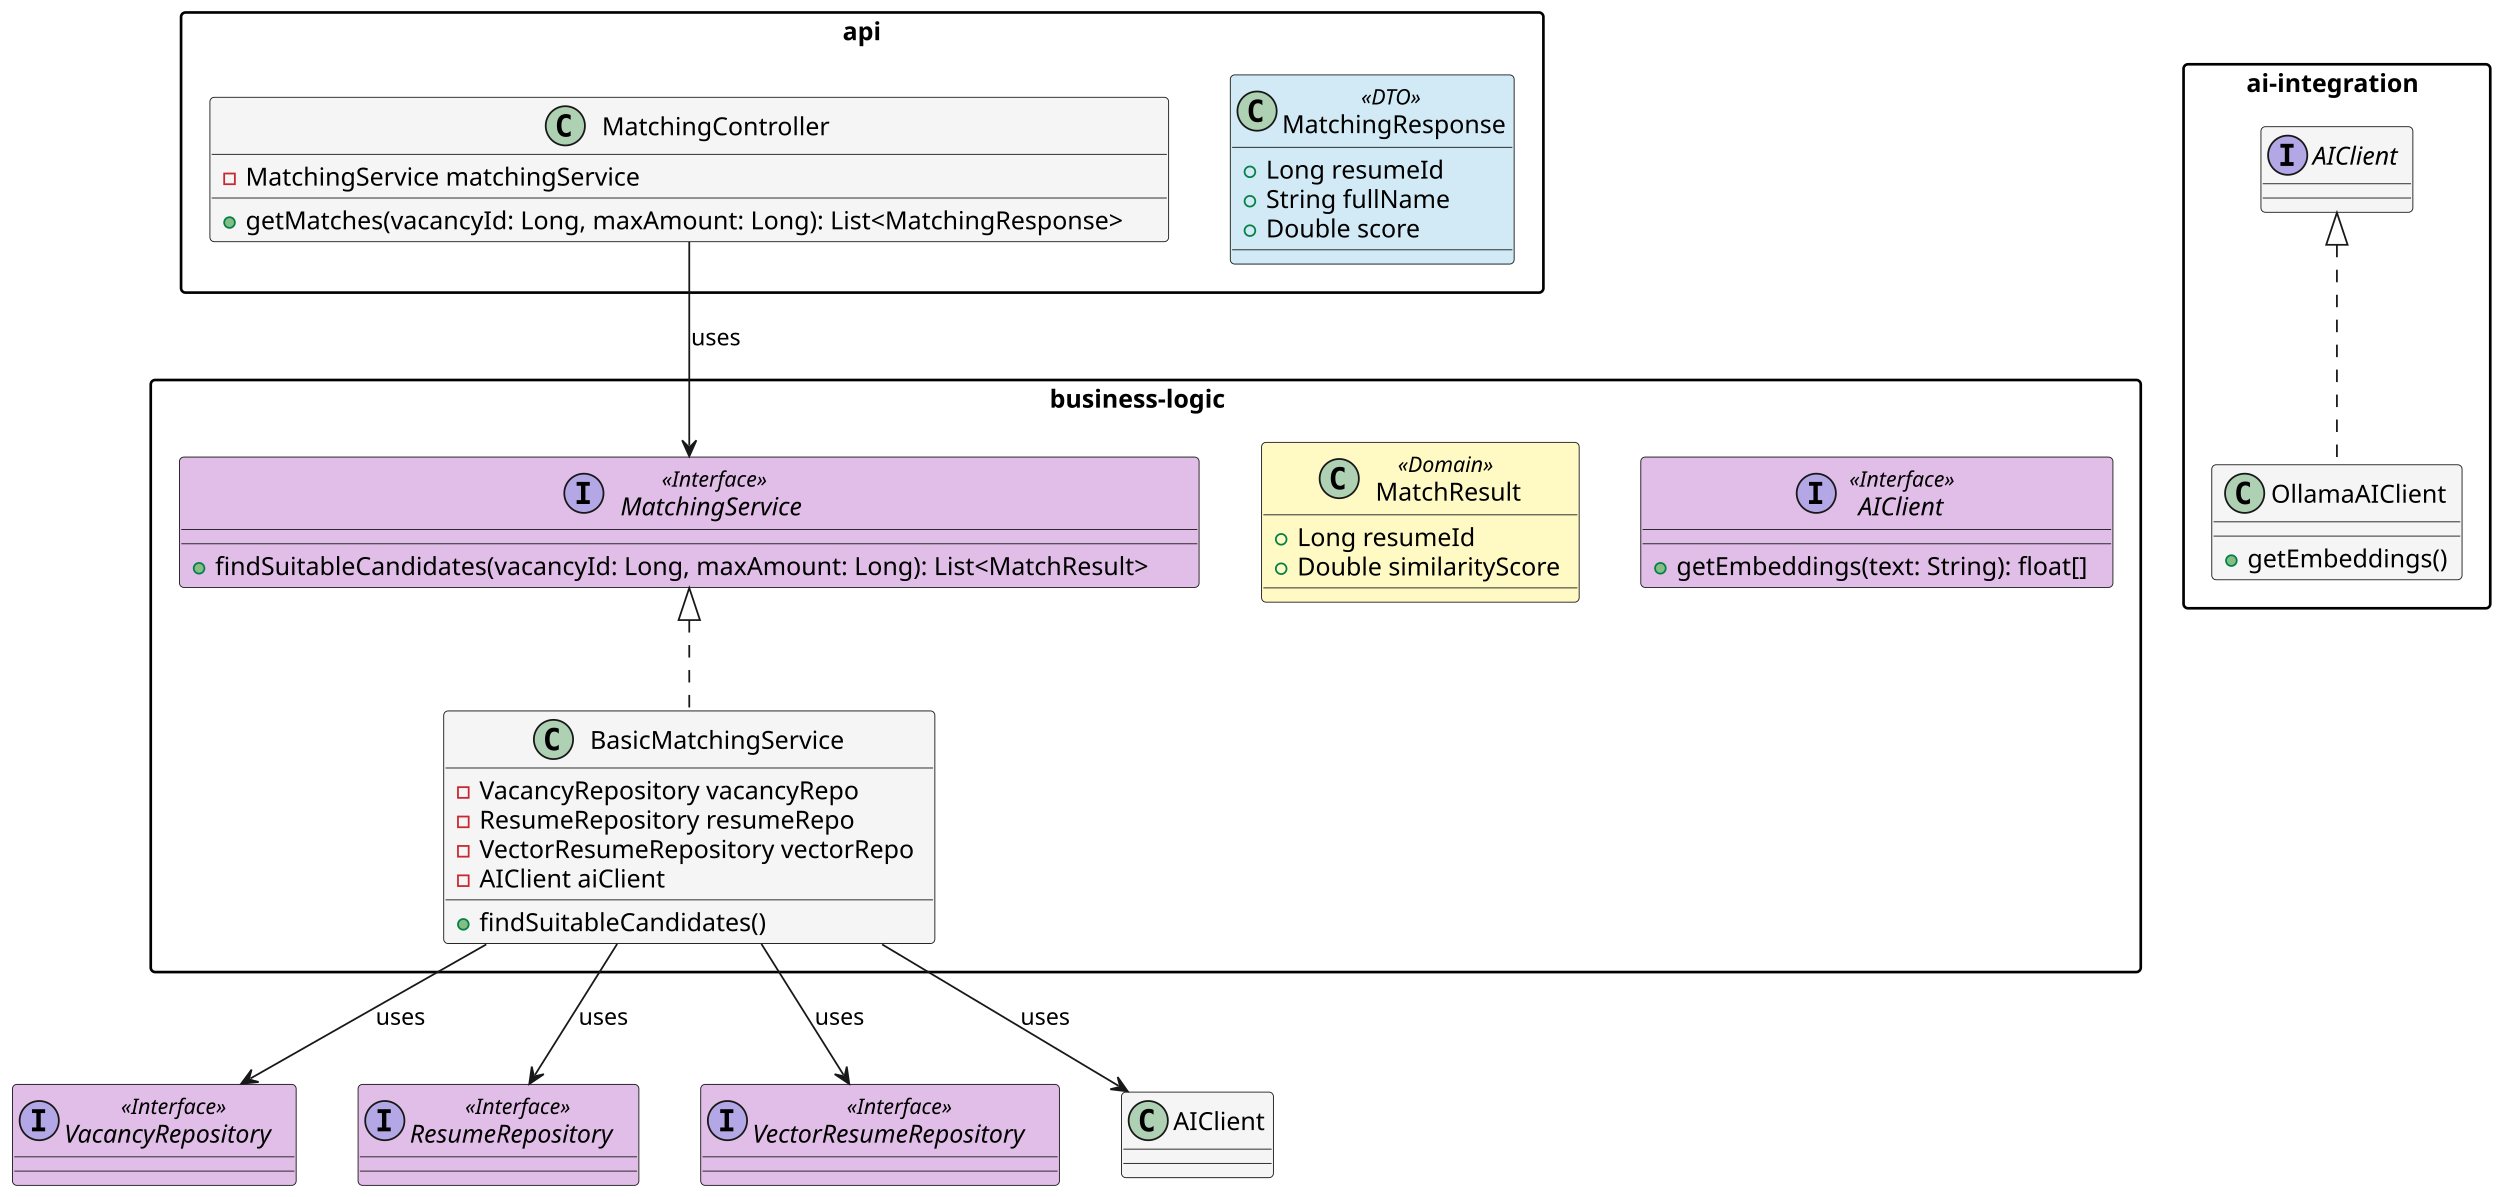
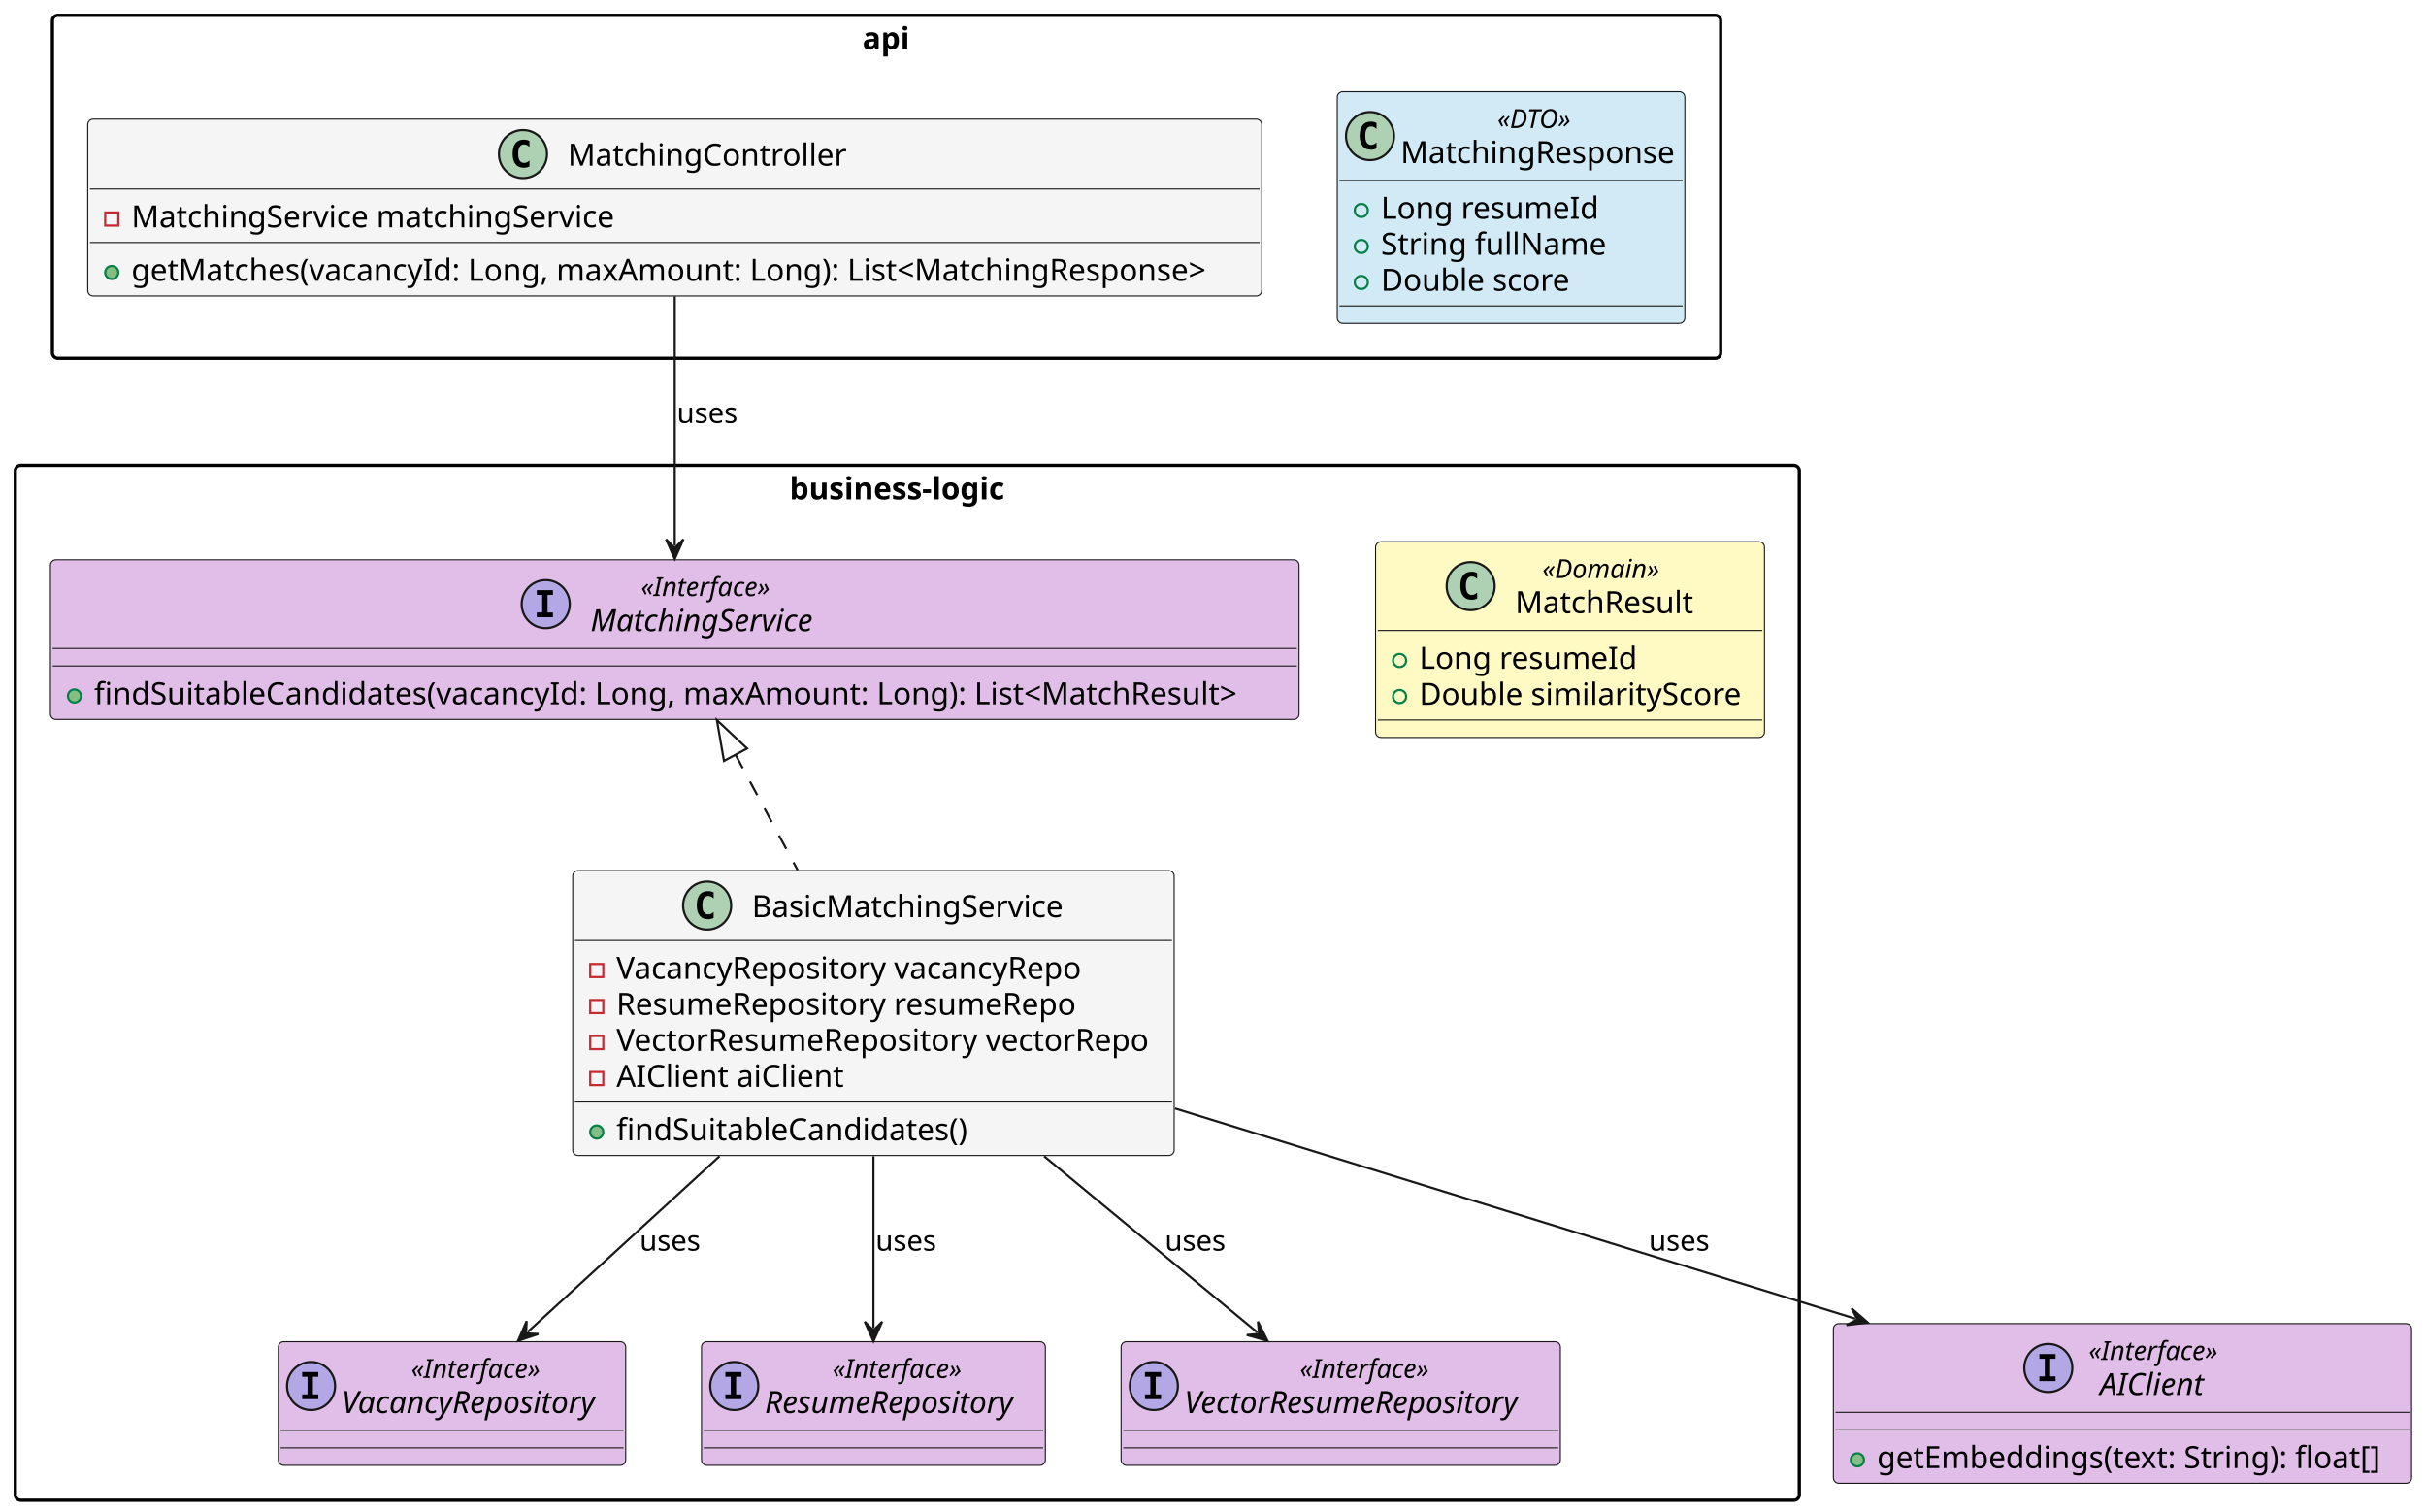
- <svg xmlns="http://www.w3.org/2000/svg" contentStyleType="text/css" data-diagram-type="CLASS" height="671px" preserveAspectRatio="none" style="width:1402px;height:671px;background:#FFFFFF;" version="1.1" viewBox="0 0 1402 671" width="1402px" zoomAndPan="magnify">
+ <svg xmlns="http://www.w3.org/2000/svg" contentStyleType="text/css" data-diagram-type="CLASS" height="692px" preserveAspectRatio="none" style="width:1111px;height:692px;background:#FFFFFF;" version="1.1" viewBox="0 0 1111 692" width="1111px" zoomAndPan="magnify">
  <defs />
  <g>
    <g class="cluster" data-entity="api" data-source-line="4" data-uid="ent0002" id="cluster_api">
-       <rect fill="none" height="157.09" rx="2.5" ry="2.5" style="stroke:#000000;stroke-width:1.5;" width="764" x="101.54" y="7" />
-       <text fill="#000000" font-family="sans-serif" font-size="14" font-weight="bold" lengthAdjust="spacing" textLength="22.06" x="472.51" y="22.535">api</text>
+       <rect fill="none" height="157.09" rx="2.5" ry="2.5" style="stroke:#000000;stroke-width:1.5;" width="764" x="24" y="7" />
+       <text fill="#000000" font-family="sans-serif" font-size="14" font-weight="bold" lengthAdjust="spacing" textLength="22.06" x="394.97" y="22.535">api</text>
    </g>
    <g class="cluster" data-entity="business-logic" data-source-line="17" data-uid="ent0005" id="cluster_business-logic">
-       <rect fill="none" height="332.04" rx="2.5" ry="2.5" style="stroke:#000000;stroke-width:1.5;" width="1116" x="84.54" y="213.09" />
-       <text fill="#000000" font-family="sans-serif" font-size="14" font-weight="bold" lengthAdjust="spacing" textLength="107.844" x="588.618" y="228.625">business-logic</text>
-     </g>
-     <g class="cluster" data-entity="ai-integration" data-source-line="40" data-uid="ent0011" id="cluster_ai-integration">
-       <rect fill="none" height="305.08" rx="2.5" ry="2.5" style="stroke:#000000;stroke-width:1.5;" width="172" x="1224.54" y="36.05" />
-       <text fill="#000000" font-family="sans-serif" font-size="14" font-weight="bold" lengthAdjust="spacing" textLength="101.541" x="1259.77" y="51.585">ai-integration</text>
+       <rect fill="none" height="473.9" rx="2.5" ry="2.5" style="stroke:#000000;stroke-width:1.5;" width="817" x="7" y="213.09" />
+       <text fill="#000000" font-family="sans-serif" font-size="14" font-weight="bold" lengthAdjust="spacing" textLength="107.844" x="361.578" y="228.625">business-logic</text>
    </g>
    <g class="entity" data-entity="MatchingController" data-source-line="5" data-uid="ent0003" id="entity_MatchingController">
-       <rect fill="#F5F5F5" height="80.977" rx="2.5" ry="2.5" style="stroke:#181818;stroke-width:0.5;" width="537.643" x="117.72" y="54.56" />
-       <ellipse cx="317.035" cy="70.56" fill="#ADD1B2" rx="11" ry="11" style="stroke:#181818;stroke-width:1;" />
-       <path d="M320.009,76.203 Q319.428,76.502 318.788,76.651 Q318.149,76.801 317.444,76.801 Q314.937,76.801 313.617,75.149 Q312.297,73.497 312.297,70.376 Q312.297,67.246 313.617,65.595 Q314.937,63.943 317.444,63.943 Q318.149,63.943 318.797,64.092 Q319.444,64.242 320.009,64.54 L320.009,67.263 Q319.378,66.682 318.784,66.412 Q318.191,66.142 317.56,66.142 Q316.215,66.142 315.53,67.209 Q314.846,68.276 314.846,70.376 Q314.846,72.468 315.53,73.534 Q316.215,74.601 317.56,74.601 Q318.191,74.601 318.784,74.331 Q319.378,74.061 320.009,73.48 Z " fill="#000000" />
-       <text fill="#000000" font-family="sans-serif" font-size="14" lengthAdjust="spacing" textLength="130.512" x="337.535" y="75.851">MatchingController</text>
-       <line style="stroke:#181818;stroke-width:0.5;" x1="118.72" x2="654.363" y1="86.56" y2="86.56" />
-       <rect fill="none" height="6" style="stroke:#C82930;stroke-width:1;" width="6" x="125.72" y="97.304" />
-       <text fill="#000000" font-family="sans-serif" font-size="14" lengthAdjust="spacing" textLength="224.807" x="137.72" y="104.095">MatchingService matchingService</text>
-       <line style="stroke:#181818;stroke-width:0.5;" x1="118.72" x2="654.363" y1="111.048" y2="111.048" />
-       <ellipse cx="128.72" cy="124.792" fill="#84BE84" rx="3" ry="3" style="stroke:#038048;stroke-width:1;" />
-       <text fill="#000000" font-family="sans-serif" font-size="14" lengthAdjust="spacing" textLength="511.643" x="137.72" y="128.583">getMatches(vacancyId: Long, maxAmount: Long): List&lt;MatchingResponse&gt;</text>
+       <rect fill="#F5F5F5" height="80.977" rx="2.5" ry="2.5" style="stroke:#181818;stroke-width:0.5;" width="537.643" x="40.18" y="54.55" />
+       <ellipse cx="239.495" cy="70.55" fill="#ADD1B2" rx="11" ry="11" style="stroke:#181818;stroke-width:1;" />
+       <path d="M242.469,76.193 Q241.887,76.492 241.248,76.641 Q240.609,76.791 239.904,76.791 Q237.397,76.791 236.077,75.139 Q234.757,73.487 234.757,70.366 Q234.757,67.237 236.077,65.585 Q237.397,63.933 239.904,63.933 Q240.609,63.933 241.257,64.082 Q241.904,64.232 242.469,64.531 L242.469,67.253 Q241.838,66.672 241.244,66.402 Q240.651,66.132 240.02,66.132 Q238.675,66.132 237.99,67.199 Q237.305,68.266 237.305,70.366 Q237.305,72.458 237.99,73.524 Q238.675,74.591 240.02,74.591 Q240.651,74.591 241.244,74.321 Q241.838,74.052 242.469,73.47 Z " fill="#000000" />
+       <text fill="#000000" font-family="sans-serif" font-size="14" lengthAdjust="spacing" textLength="130.512" x="259.995" y="75.841">MatchingController</text>
+       <line style="stroke:#181818;stroke-width:0.5;" x1="41.18" x2="576.823" y1="86.55" y2="86.55" />
+       <rect fill="none" height="6" style="stroke:#C82930;stroke-width:1;" width="6" x="48.18" y="97.294" />
+       <text fill="#000000" font-family="sans-serif" font-size="14" lengthAdjust="spacing" textLength="224.807" x="60.18" y="104.085">MatchingService matchingService</text>
+       <line style="stroke:#181818;stroke-width:0.5;" x1="41.18" x2="576.823" y1="111.038" y2="111.038" />
+       <ellipse cx="51.18" cy="124.782" fill="#84BE84" rx="3" ry="3" style="stroke:#038048;stroke-width:1;" />
+       <text fill="#000000" font-family="sans-serif" font-size="14" lengthAdjust="spacing" textLength="511.643" x="60.18" y="128.573">getMatches(vacancyId: Long, maxAmount: Long): List&lt;MatchingResponse&gt;</text>
    </g>
    <g class="entity" data-entity="MatchingResponse" data-source-line="10" data-uid="ent0004" id="entity_MatchingResponse">
-       <rect fill="#D1EAF5" height="106.086" rx="2.5" ry="2.5" style="stroke:#181818;stroke-width:0.5;" width="159.176" x="689.96" y="42" />
-       <ellipse cx="704.96" cy="62.31" fill="#ADD1B2" rx="11" ry="11" style="stroke:#181818;stroke-width:1;" />
-       <path d="M707.933,67.954 Q707.352,68.252 706.713,68.402 Q706.074,68.551 705.368,68.551 Q702.861,68.551 701.542,66.899 Q700.222,65.248 700.222,62.127 Q700.222,58.997 701.542,57.345 Q702.861,55.693 705.368,55.693 Q706.074,55.693 706.721,55.843 Q707.369,55.992 707.933,56.291 L707.933,59.014 Q707.302,58.433 706.709,58.163 Q706.115,57.893 705.484,57.893 Q704.14,57.893 703.455,58.96 Q702.77,60.026 702.77,62.127 Q702.77,64.218 703.455,65.285 Q704.14,66.352 705.484,66.352 Q706.115,66.352 706.709,66.082 Q707.302,65.812 707.933,65.231 Z " fill="#000000" />
-       <text fill="#000000" font-family="sans-serif" font-size="12" font-style="italic" lengthAdjust="spacing" textLength="38.473" x="763.312" y="58.602">«DTO»</text>
-       <text fill="#000000" font-family="sans-serif" font-size="14" lengthAdjust="spacing" textLength="127.176" x="718.96" y="74.668">MatchingResponse</text>
-       <line style="stroke:#181818;stroke-width:0.5;" x1="690.96" x2="848.136" y1="82.621" y2="82.621" />
-       <ellipse cx="700.96" cy="96.365" fill="none" rx="3" ry="3" style="stroke:#038048;stroke-width:1;" />
-       <text fill="#000000" font-family="sans-serif" font-size="14" lengthAdjust="spacing" textLength="100.981" x="709.96" y="100.156">Long resumeId</text>
-       <ellipse cx="700.96" cy="112.853" fill="none" rx="3" ry="3" style="stroke:#038048;stroke-width:1;" />
-       <text fill="#000000" font-family="sans-serif" font-size="14" lengthAdjust="spacing" textLength="105.273" x="709.96" y="116.644">String fullName</text>
-       <ellipse cx="700.96" cy="129.342" fill="none" rx="3" ry="3" style="stroke:#038048;stroke-width:1;" />
-       <text fill="#000000" font-family="sans-serif" font-size="14" lengthAdjust="spacing" textLength="89.298" x="709.96" y="133.133">Double score</text>
-       <line style="stroke:#181818;stroke-width:0.5;" x1="690.96" x2="848.136" y1="140.086" y2="140.086" />
+       <rect fill="#D1EAF5" height="106.086" rx="2.5" ry="2.5" style="stroke:#181818;stroke-width:0.5;" width="159.176" x="612.41" y="42" />
+       <ellipse cx="627.41" cy="62.31" fill="#ADD1B2" rx="11" ry="11" style="stroke:#181818;stroke-width:1;" />
+       <path d="M630.383,67.954 Q629.802,68.252 629.163,68.402 Q628.524,68.551 627.818,68.551 Q625.311,68.551 623.991,66.899 Q622.672,65.248 622.672,62.127 Q622.672,58.997 623.991,57.345 Q625.311,55.693 627.818,55.693 Q628.524,55.693 629.171,55.843 Q629.819,55.992 630.383,56.291 L630.383,59.014 Q629.752,58.433 629.159,58.163 Q628.565,57.893 627.934,57.893 Q626.59,57.893 625.905,58.96 Q625.22,60.026 625.22,62.127 Q625.22,64.218 625.905,65.285 Q626.59,66.352 627.934,66.352 Q628.565,66.352 629.159,66.082 Q629.752,65.812 630.383,65.231 Z " fill="#000000" />
+       <text fill="#000000" font-family="sans-serif" font-size="12" font-style="italic" lengthAdjust="spacing" textLength="38.473" x="685.762" y="58.602">«DTO»</text>
+       <text fill="#000000" font-family="sans-serif" font-size="14" lengthAdjust="spacing" textLength="127.176" x="641.41" y="74.668">MatchingResponse</text>
+       <line style="stroke:#181818;stroke-width:0.5;" x1="613.41" x2="770.586" y1="82.621" y2="82.621" />
+       <ellipse cx="623.41" cy="96.365" fill="none" rx="3" ry="3" style="stroke:#038048;stroke-width:1;" />
+       <text fill="#000000" font-family="sans-serif" font-size="14" lengthAdjust="spacing" textLength="100.981" x="632.41" y="100.156">Long resumeId</text>
+       <ellipse cx="623.41" cy="112.853" fill="none" rx="3" ry="3" style="stroke:#038048;stroke-width:1;" />
+       <text fill="#000000" font-family="sans-serif" font-size="14" lengthAdjust="spacing" textLength="105.273" x="632.41" y="116.644">String fullName</text>
+       <ellipse cx="623.41" cy="129.342" fill="none" rx="3" ry="3" style="stroke:#038048;stroke-width:1;" />
+       <text fill="#000000" font-family="sans-serif" font-size="14" lengthAdjust="spacing" textLength="89.298" x="632.41" y="133.133">Double score</text>
+       <line style="stroke:#181818;stroke-width:0.5;" x1="613.41" x2="770.586" y1="140.086" y2="140.086" />
    </g>
    <g class="entity" data-entity="MatchingService" data-source-line="18" data-uid="ent0006" id="entity_MatchingService">
-       <rect fill="#E1BEE7" height="73.109" rx="2.5" ry="2.5" style="stroke:#181818;stroke-width:0.5;" width="571.802" x="100.64" y="256.33" />
-       <ellipse cx="327.45" cy="276.64" fill="#B4A7E5" rx="11" ry="11" style="stroke:#181818;stroke-width:1;" />
-       <path d="M323.377,272.406 L323.377,270.248 L330.757,270.248 L330.757,272.406 L328.291,272.406 L328.291,280.482 L330.757,280.482 L330.757,282.64 L323.377,282.64 L323.377,280.482 L325.843,280.482 L325.843,272.406 Z " fill="#000000" />
-       <text fill="#000000" font-family="sans-serif" font-size="12" font-style="italic" lengthAdjust="spacing" textLength="63.434" x="371.074" y="272.932">«Interface»</text>
-       <text fill="#000000" font-family="sans-serif" font-size="14" font-style="italic" lengthAdjust="spacing" textLength="109.683" x="347.95" y="288.998">MatchingService</text>
-       <line style="stroke:#181818;stroke-width:0.5;" x1="101.64" x2="671.442" y1="296.951" y2="296.951" />
-       <line style="stroke:#181818;stroke-width:0.5;" x1="101.64" x2="671.442" y1="304.951" y2="304.951" />
-       <ellipse cx="111.64" cy="318.695" fill="#84BE84" rx="3" ry="3" style="stroke:#038048;stroke-width:1;" />
-       <text fill="#000000" font-family="sans-serif" font-size="14" lengthAdjust="spacing" textLength="545.802" x="120.64" y="322.486">findSuitableCandidates(vacancyId: Long, maxAmount: Long): List&lt;MatchResult&gt;</text>
+       <rect fill="#E1BEE7" height="73.109" rx="2.5" ry="2.5" style="stroke:#181818;stroke-width:0.5;" width="571.802" x="23.1" y="256.33" />
+       <ellipse cx="249.91" cy="276.64" fill="#B4A7E5" rx="11" ry="11" style="stroke:#181818;stroke-width:1;" />
+       <path d="M245.837,272.406 L245.837,270.248 L253.217,270.248 L253.217,272.406 L250.751,272.406 L250.751,280.482 L253.217,280.482 L253.217,282.64 L245.837,282.64 L245.837,280.482 L248.303,280.482 L248.303,272.406 Z " fill="#000000" />
+       <text fill="#000000" font-family="sans-serif" font-size="12" font-style="italic" lengthAdjust="spacing" textLength="63.434" x="293.534" y="272.932">«Interface»</text>
+       <text fill="#000000" font-family="sans-serif" font-size="14" font-style="italic" lengthAdjust="spacing" textLength="109.683" x="270.41" y="288.998">MatchingService</text>
+       <line style="stroke:#181818;stroke-width:0.5;" x1="24.1" x2="593.902" y1="296.951" y2="296.951" />
+       <line style="stroke:#181818;stroke-width:0.5;" x1="24.1" x2="593.902" y1="304.951" y2="304.951" />
+       <ellipse cx="34.1" cy="318.695" fill="#84BE84" rx="3" ry="3" style="stroke:#038048;stroke-width:1;" />
+       <text fill="#000000" font-family="sans-serif" font-size="14" lengthAdjust="spacing" textLength="545.802" x="43.1" y="322.486">findSuitableCandidates(vacancyId: Long, maxAmount: Long): List&lt;MatchResult&gt;</text>
    </g>
    <g class="entity" data-entity="BasicMatchingService" data-source-line="22" data-uid="ent0007" id="entity_BasicMatchingService">
-       <rect fill="#F5F5F5" height="130.441" rx="2.5" ry="2.5" style="stroke:#181818;stroke-width:0.5;" width="275.437" x="248.83" y="398.69" />
-       <ellipse cx="310.388" cy="414.69" fill="#ADD1B2" rx="11" ry="11" style="stroke:#181818;stroke-width:1;" />
-       <path d="M313.361,420.333 Q312.78,420.632 312.14,420.781 Q311.501,420.931 310.796,420.931 Q308.289,420.931 306.969,419.279 Q305.649,417.627 305.649,414.506 Q305.649,411.377 306.969,409.725 Q308.289,408.073 310.796,408.073 Q311.501,408.073 312.149,408.222 Q312.796,408.372 313.361,408.671 L313.361,411.393 Q312.73,410.812 312.136,410.542 Q311.543,410.272 310.912,410.272 Q309.567,410.272 308.882,411.339 Q308.198,412.406 308.198,414.506 Q308.198,416.598 308.882,417.664 Q309.567,418.731 310.912,418.731 Q311.543,418.731 312.136,418.461 Q312.73,418.192 313.361,417.61 Z " fill="#000000" />
-       <text fill="#000000" font-family="sans-serif" font-size="14" lengthAdjust="spacing" textLength="143.821" x="330.888" y="419.981">BasicMatchingService</text>
-       <line style="stroke:#181818;stroke-width:0.5;" x1="249.83" x2="523.266" y1="430.69" y2="430.69" />
-       <rect fill="none" height="6" style="stroke:#C82930;stroke-width:1;" width="6" x="256.83" y="441.434" />
-       <text fill="#000000" font-family="sans-serif" font-size="14" lengthAdjust="spacing" textLength="218.634" x="268.83" y="448.225">VacancyRepository vacancyRepo</text>
-       <rect fill="none" height="6" style="stroke:#C82930;stroke-width:1;" width="6" x="256.83" y="457.922" />
-       <text fill="#000000" font-family="sans-serif" font-size="14" lengthAdjust="spacing" textLength="214.19" x="268.83" y="464.713">ResumeRepository resumeRepo</text>
-       <rect fill="none" height="6" style="stroke:#C82930;stroke-width:1;" width="6" x="256.83" y="474.411" />
-       <text fill="#000000" font-family="sans-serif" font-size="14" lengthAdjust="spacing" textLength="249.436" x="268.83" y="481.202">VectorResumeRepository vectorRepo</text>
-       <rect fill="none" height="6" style="stroke:#C82930;stroke-width:1;" width="6" x="256.83" y="490.899" />
-       <text fill="#000000" font-family="sans-serif" font-size="14" lengthAdjust="spacing" textLength="108.91" x="268.83" y="497.69">AIClient aiClient</text>
-       <line style="stroke:#181818;stroke-width:0.5;" x1="249.83" x2="523.266" y1="504.643" y2="504.643" />
-       <ellipse cx="259.83" cy="518.387" fill="#84BE84" rx="3" ry="3" style="stroke:#038048;stroke-width:1;" />
-       <text fill="#000000" font-family="sans-serif" font-size="14" lengthAdjust="spacing" textLength="165.382" x="268.83" y="522.178">findSuitableCandidates()</text>
+       <rect fill="#F5F5F5" height="130.441" rx="2.5" ry="2.5" style="stroke:#181818;stroke-width:0.5;" width="275.437" x="262.28" y="398.68" />
+       <ellipse cx="323.838" cy="414.68" fill="#ADD1B2" rx="11" ry="11" style="stroke:#181818;stroke-width:1;" />
+       <path d="M326.811,420.323 Q326.23,420.622 325.591,420.771 Q324.951,420.921 324.246,420.921 Q321.739,420.921 320.419,419.269 Q319.099,417.617 319.099,414.496 Q319.099,411.366 320.419,409.715 Q321.739,408.063 324.246,408.063 Q324.951,408.063 325.599,408.212 Q326.246,408.362 326.811,408.661 L326.811,411.383 Q326.18,410.802 325.586,410.532 Q324.993,410.262 324.362,410.262 Q323.017,410.262 322.332,411.329 Q321.648,412.396 321.648,414.496 Q321.648,416.588 322.332,417.654 Q323.017,418.721 324.362,418.721 Q324.993,418.721 325.586,418.451 Q326.18,418.182 326.811,417.6 Z " fill="#000000" />
+       <text fill="#000000" font-family="sans-serif" font-size="14" lengthAdjust="spacing" textLength="143.821" x="344.338" y="419.971">BasicMatchingService</text>
+       <line style="stroke:#181818;stroke-width:0.5;" x1="263.28" x2="536.716" y1="430.68" y2="430.68" />
+       <rect fill="none" height="6" style="stroke:#C82930;stroke-width:1;" width="6" x="270.28" y="441.424" />
+       <text fill="#000000" font-family="sans-serif" font-size="14" lengthAdjust="spacing" textLength="218.634" x="282.28" y="448.215">VacancyRepository vacancyRepo</text>
+       <rect fill="none" height="6" style="stroke:#C82930;stroke-width:1;" width="6" x="270.28" y="457.912" />
+       <text fill="#000000" font-family="sans-serif" font-size="14" lengthAdjust="spacing" textLength="214.19" x="282.28" y="464.703">ResumeRepository resumeRepo</text>
+       <rect fill="none" height="6" style="stroke:#C82930;stroke-width:1;" width="6" x="270.28" y="474.401" />
+       <text fill="#000000" font-family="sans-serif" font-size="14" lengthAdjust="spacing" textLength="249.436" x="282.28" y="481.192">VectorResumeRepository vectorRepo</text>
+       <rect fill="none" height="6" style="stroke:#C82930;stroke-width:1;" width="6" x="270.28" y="490.889" />
+       <text fill="#000000" font-family="sans-serif" font-size="14" lengthAdjust="spacing" textLength="108.91" x="282.28" y="497.68">AIClient aiClient</text>
+       <line style="stroke:#181818;stroke-width:0.5;" x1="263.28" x2="536.716" y1="504.633" y2="504.633" />
+       <ellipse cx="273.28" cy="518.377" fill="#84BE84" rx="3" ry="3" style="stroke:#038048;stroke-width:1;" />
+       <text fill="#000000" font-family="sans-serif" font-size="14" lengthAdjust="spacing" textLength="165.382" x="282.28" y="522.168">findSuitableCandidates()</text>
    </g>
    <g class="entity" data-entity="MatchResult" data-source-line="30" data-uid="ent0009" id="entity_MatchResult">
-       <rect fill="#FFF9C4" height="89.598" rx="2.5" ry="2.5" style="stroke:#181818;stroke-width:0.5;" width="178.106" x="707.49" y="248.09" />
-       <ellipse cx="751.047" cy="268.401" fill="#ADD1B2" rx="11" ry="11" style="stroke:#181818;stroke-width:1;" />
-       <path d="M754.02,274.044 Q753.439,274.342 752.8,274.492 Q752.161,274.641 751.455,274.641 Q748.948,274.641 747.629,272.989 Q746.309,271.338 746.309,268.216 Q746.309,265.087 747.629,263.435 Q748.948,261.783 751.455,261.783 Q752.161,261.783 752.808,261.933 Q753.456,262.082 754.02,262.381 L754.02,265.104 Q753.389,264.523 752.796,264.253 Q752.202,263.983 751.571,263.983 Q750.227,263.983 749.542,265.05 Q748.857,266.116 748.857,268.216 Q748.857,270.308 749.542,271.375 Q750.227,272.442 751.571,272.442 Q752.202,272.442 752.796,272.172 Q753.389,271.902 754.02,271.321 Z " fill="#000000" />
-       <text fill="#000000" font-family="sans-serif" font-size="12" font-style="italic" lengthAdjust="spacing" textLength="57.68" x="783.876" y="264.692">«Domain»</text>
-       <text fill="#000000" font-family="sans-serif" font-size="14" lengthAdjust="spacing" textLength="82.647" x="771.393" y="280.758">MatchResult</text>
-       <line style="stroke:#181818;stroke-width:0.5;" x1="708.49" x2="884.596" y1="288.711" y2="288.711" />
-       <ellipse cx="718.49" cy="302.455" fill="none" rx="3" ry="3" style="stroke:#038048;stroke-width:1;" />
-       <text fill="#000000" font-family="sans-serif" font-size="14" lengthAdjust="spacing" textLength="100.981" x="727.49" y="306.246">Long resumeId</text>
-       <ellipse cx="718.49" cy="318.943" fill="none" rx="3" ry="3" style="stroke:#038048;stroke-width:1;" />
-       <text fill="#000000" font-family="sans-serif" font-size="14" lengthAdjust="spacing" textLength="152.106" x="727.49" y="322.735">Double similarityScore</text>
-       <line style="stroke:#181818;stroke-width:0.5;" x1="708.49" x2="884.596" y1="329.688" y2="329.688" />
+       <rect fill="#FFF9C4" height="89.598" rx="2.5" ry="2.5" style="stroke:#181818;stroke-width:0.5;" width="178.106" x="629.95" y="248.09" />
+       <ellipse cx="673.507" cy="268.401" fill="#ADD1B2" rx="11" ry="11" style="stroke:#181818;stroke-width:1;" />
+       <path d="M676.48,274.044 Q675.899,274.342 675.26,274.492 Q674.621,274.641 673.915,274.641 Q671.408,274.641 670.088,272.989 Q668.769,271.338 668.769,268.216 Q668.769,265.087 670.088,263.435 Q671.408,261.783 673.915,261.783 Q674.621,261.783 675.268,261.933 Q675.916,262.082 676.48,262.381 L676.48,265.104 Q675.849,264.523 675.256,264.253 Q674.662,263.983 674.031,263.983 Q672.687,263.983 672.002,265.05 Q671.317,266.116 671.317,268.216 Q671.317,270.308 672.002,271.375 Q672.687,272.442 674.031,272.442 Q674.662,272.442 675.256,272.172 Q675.849,271.902 676.48,271.321 Z " fill="#000000" />
+       <text fill="#000000" font-family="sans-serif" font-size="12" font-style="italic" lengthAdjust="spacing" textLength="57.68" x="706.336" y="264.692">«Domain»</text>
+       <text fill="#000000" font-family="sans-serif" font-size="14" lengthAdjust="spacing" textLength="82.647" x="693.853" y="280.758">MatchResult</text>
+       <line style="stroke:#181818;stroke-width:0.5;" x1="630.95" x2="807.056" y1="288.711" y2="288.711" />
+       <ellipse cx="640.95" cy="302.455" fill="none" rx="3" ry="3" style="stroke:#038048;stroke-width:1;" />
+       <text fill="#000000" font-family="sans-serif" font-size="14" lengthAdjust="spacing" textLength="100.981" x="649.95" y="306.246">Long resumeId</text>
+       <ellipse cx="640.95" cy="318.943" fill="none" rx="3" ry="3" style="stroke:#038048;stroke-width:1;" />
+       <text fill="#000000" font-family="sans-serif" font-size="14" lengthAdjust="spacing" textLength="152.106" x="649.95" y="322.735">Double similarityScore</text>
+       <line style="stroke:#181818;stroke-width:0.5;" x1="630.95" x2="807.056" y1="329.688" y2="329.688" />
    </g>
-     <g class="entity" data-entity="AIClient" data-source-line="35" data-uid="ent0010" id="entity_AIClient">
-       <rect fill="#E1BEE7" height="73.109" rx="2.5" ry="2.5" style="stroke:#181818;stroke-width:0.5;" width="264.779" x="920.15" y="256.33" />
-       <ellipse cx="1018.573" cy="276.64" fill="#B4A7E5" rx="11" ry="11" style="stroke:#181818;stroke-width:1;" />
-       <path d="M1014.501,272.406 L1014.501,270.248 L1021.88,270.248 L1021.88,272.406 L1019.415,272.406 L1019.415,280.482 L1021.88,280.482 L1021.88,282.64 L1014.501,282.64 L1014.501,280.482 L1016.966,280.482 L1016.966,272.406 Z " fill="#000000" />
-       <text fill="#000000" font-family="sans-serif" font-size="12" font-style="italic" lengthAdjust="spacing" textLength="63.434" x="1037.073" y="272.932">«Interface»</text>
-       <text fill="#000000" font-family="sans-serif" font-size="14" font-style="italic" lengthAdjust="spacing" textLength="53.197" x="1042.191" y="288.998">AIClient</text>
-       <line style="stroke:#181818;stroke-width:0.5;" x1="921.15" x2="1183.929" y1="296.951" y2="296.951" />
-       <line style="stroke:#181818;stroke-width:0.5;" x1="921.15" x2="1183.929" y1="304.951" y2="304.951" />
-       <ellipse cx="931.15" cy="318.695" fill="#84BE84" rx="3" ry="3" style="stroke:#038048;stroke-width:1;" />
-       <text fill="#000000" font-family="sans-serif" font-size="14" lengthAdjust="spacing" textLength="238.779" x="940.15" y="322.486">getEmbeddings(text: String): float[]</text>
+     <g class="entity" data-entity="VacancyRepository" data-source-line="35" data-uid="ent0010" id="entity_VacancyRepository">
+       <rect fill="#E1BEE7" height="56.621" rx="2.5" ry="2.5" style="stroke:#181818;stroke-width:0.5;" width="159.087" x="127.46" y="614.37" />
+       <ellipse cx="142.46" cy="634.681" fill="#B4A7E5" rx="11" ry="11" style="stroke:#181818;stroke-width:1;" />
+       <path d="M138.388,630.446 L138.388,628.288 L145.767,628.288 L145.767,630.446 L143.302,630.446 L143.302,638.522 L145.767,638.522 L145.767,640.681 L138.388,640.681 L138.388,638.522 L140.853,638.522 L140.853,630.446 Z " fill="#000000" />
+       <text fill="#000000" font-family="sans-serif" font-size="12" font-style="italic" lengthAdjust="spacing" textLength="63.434" x="188.287" y="630.972">«Interface»</text>
+       <text fill="#000000" font-family="sans-serif" font-size="14" font-style="italic" lengthAdjust="spacing" textLength="127.087" x="156.46" y="647.038">VacancyRepository</text>
+       <line style="stroke:#181818;stroke-width:0.5;" x1="128.46" x2="285.547" y1="654.991" y2="654.991" />
+       <line style="stroke:#181818;stroke-width:0.5;" x1="128.46" x2="285.547" y1="662.991" y2="662.991" />
    </g>
-     <g class="entity" data-entity="OllamaAIClient" data-source-line="41" data-uid="ent0012" id="entity_OllamaAIClient">
-       <rect fill="#F5F5F5" height="64.488" rx="2.5" ry="2.5" style="stroke:#181818;stroke-width:0.5;" width="140.365" x="1240.36" y="260.64" />
-       <ellipse cx="1258.809" cy="276.64" fill="#ADD1B2" rx="11" ry="11" style="stroke:#181818;stroke-width:1;" />
-       <path d="M1261.782,282.283 Q1261.201,282.582 1260.562,282.731 Q1259.923,282.881 1259.217,282.881 Q1256.711,282.881 1255.391,281.229 Q1254.071,279.577 1254.071,276.456 Q1254.071,273.327 1255.391,271.675 Q1256.711,270.023 1259.217,270.023 Q1259.923,270.023 1260.571,270.172 Q1261.218,270.322 1261.782,270.62 L1261.782,273.343 Q1261.152,272.762 1260.558,272.492 Q1259.965,272.223 1259.334,272.223 Q1257.989,272.223 1257.304,273.289 Q1256.619,274.356 1256.619,276.456 Q1256.619,278.548 1257.304,279.614 Q1257.989,280.681 1259.334,280.681 Q1259.965,280.681 1260.558,280.411 Q1261.152,280.142 1261.782,279.56 Z " fill="#000000" />
-       <text fill="#000000" font-family="sans-serif" font-size="14" lengthAdjust="spacing" textLength="100.7" x="1273.576" y="281.931">OllamaAIClient</text>
-       <line style="stroke:#181818;stroke-width:0.5;" x1="1241.36" x2="1379.725" y1="292.64" y2="292.64" />
-       <line style="stroke:#181818;stroke-width:0.5;" x1="1241.36" x2="1379.725" y1="300.64" y2="300.64" />
-       <ellipse cx="1251.36" cy="314.384" fill="#84BE84" rx="3" ry="3" style="stroke:#038048;stroke-width:1;" />
-       <text fill="#000000" font-family="sans-serif" font-size="14" lengthAdjust="spacing" textLength="114.365" x="1260.36" y="318.175">getEmbeddings()</text>
+     <g class="entity" data-entity="ResumeRepository" data-source-line="36" data-uid="ent0011" id="entity_ResumeRepository">
+       <rect fill="#E1BEE7" height="56.621" rx="2.5" ry="2.5" style="stroke:#181818;stroke-width:0.5;" width="157.474" x="321.26" y="614.37" />
+       <ellipse cx="336.26" cy="634.681" fill="#B4A7E5" rx="11" ry="11" style="stroke:#181818;stroke-width:1;" />
+       <path d="M332.188,630.446 L332.188,628.288 L339.567,628.288 L339.567,630.446 L337.102,630.446 L337.102,638.522 L339.567,638.522 L339.567,640.681 L332.188,640.681 L332.188,638.522 L334.653,638.522 L334.653,630.446 Z " fill="#000000" />
+       <text fill="#000000" font-family="sans-serif" font-size="12" font-style="italic" lengthAdjust="spacing" textLength="63.434" x="381.28" y="630.972">«Interface»</text>
+       <text fill="#000000" font-family="sans-serif" font-size="14" font-style="italic" lengthAdjust="spacing" textLength="125.474" x="350.26" y="647.038">ResumeRepository</text>
+       <line style="stroke:#181818;stroke-width:0.5;" x1="322.26" x2="477.734" y1="654.991" y2="654.991" />
+       <line style="stroke:#181818;stroke-width:0.5;" x1="322.26" x2="477.734" y1="662.991" y2="662.991" />
    </g>
-     <g class="entity" data-entity="AIClient" data-source-line="42" data-uid="ent0013" id="entity_AIClient">
-       <rect fill="#F5F5F5" height="48" rx="2.5" ry="2.5" style="stroke:#181818;stroke-width:0.5;" width="85.197" x="1267.94" y="71.05" />
-       <ellipse cx="1282.94" cy="87.05" fill="#B4A7E5" rx="11" ry="11" style="stroke:#181818;stroke-width:1;" />
-       <path d="M1278.868,82.815 L1278.868,80.657 L1286.247,80.657 L1286.247,82.815 L1283.782,82.815 L1283.782,90.892 L1286.247,90.892 L1286.247,93.05 L1278.868,93.05 L1278.868,90.892 L1281.333,90.892 L1281.333,82.815 Z " fill="#000000" />
-       <text fill="#000000" font-family="sans-serif" font-size="14" font-style="italic" lengthAdjust="spacing" textLength="53.197" x="1296.94" y="92.341">AIClient</text>
-       <line style="stroke:#181818;stroke-width:0.5;" x1="1268.94" x2="1352.137" y1="103.05" y2="103.05" />
-       <line style="stroke:#181818;stroke-width:0.5;" x1="1268.94" x2="1352.137" y1="111.05" y2="111.05" />
+     <g class="entity" data-entity="VectorResumeRepository" data-source-line="37" data-uid="ent0012" id="entity_VectorResumeRepository">
+       <rect fill="#E1BEE7" height="56.621" rx="2.5" ry="2.5" style="stroke:#181818;stroke-width:0.5;" width="201.162" x="513.42" y="614.37" />
+       <ellipse cx="528.42" cy="634.681" fill="#B4A7E5" rx="11" ry="11" style="stroke:#181818;stroke-width:1;" />
+       <path d="M524.348,630.446 L524.348,628.288 L531.727,628.288 L531.727,630.446 L529.262,630.446 L529.262,638.522 L531.727,638.522 L531.727,640.681 L524.348,640.681 L524.348,638.522 L526.813,638.522 L526.813,630.446 Z " fill="#000000" />
+       <text fill="#000000" font-family="sans-serif" font-size="12" font-style="italic" lengthAdjust="spacing" textLength="63.434" x="595.284" y="630.972">«Interface»</text>
+       <text fill="#000000" font-family="sans-serif" font-size="14" font-style="italic" lengthAdjust="spacing" textLength="169.162" x="542.42" y="647.038">VectorResumeRepository</text>
+       <line style="stroke:#181818;stroke-width:0.5;" x1="514.42" x2="713.582" y1="654.991" y2="654.991" />
+       <line style="stroke:#181818;stroke-width:0.5;" x1="514.42" x2="713.582" y1="662.991" y2="662.991" />
    </g>
-     <g class="entity" data-entity="VacancyRepository" data-source-line="47" data-uid="ent0015" id="entity_VacancyRepository">
-       <rect fill="#E1BEE7" height="56.621" rx="2.5" ry="2.5" style="stroke:#181818;stroke-width:0.5;" width="159.087" x="7" y="608.13" />
-       <ellipse cx="22" cy="628.441" fill="#B4A7E5" rx="11" ry="11" style="stroke:#181818;stroke-width:1;" />
-       <path d="M17.928,624.206 L17.928,622.048 L25.307,622.048 L25.307,624.206 L22.842,624.206 L22.842,632.282 L25.307,632.282 L25.307,634.441 L17.928,634.441 L17.928,632.282 L20.393,632.282 L20.393,624.206 Z " fill="#000000" />
-       <text fill="#000000" font-family="sans-serif" font-size="12" font-style="italic" lengthAdjust="spacing" textLength="63.434" x="67.827" y="624.732">«Interface»</text>
-       <text fill="#000000" font-family="sans-serif" font-size="14" font-style="italic" lengthAdjust="spacing" textLength="127.087" x="36" y="640.798">VacancyRepository</text>
-       <line style="stroke:#181818;stroke-width:0.5;" x1="8" x2="165.087" y1="648.751" y2="648.751" />
-       <line style="stroke:#181818;stroke-width:0.5;" x1="8" x2="165.087" y1="656.751" y2="656.751" />
-     </g>
-     <g class="entity" data-entity="ResumeRepository" data-source-line="48" data-uid="ent0016" id="entity_ResumeRepository">
-       <rect fill="#E1BEE7" height="56.621" rx="2.5" ry="2.5" style="stroke:#181818;stroke-width:0.5;" width="157.474" x="200.81" y="608.13" />
-       <ellipse cx="215.81" cy="628.441" fill="#B4A7E5" rx="11" ry="11" style="stroke:#181818;stroke-width:1;" />
-       <path d="M211.738,624.206 L211.738,622.048 L219.117,622.048 L219.117,624.206 L216.652,624.206 L216.652,632.282 L219.117,632.282 L219.117,634.441 L211.738,634.441 L211.738,632.282 L214.203,632.282 L214.203,624.206 Z " fill="#000000" />
-       <text fill="#000000" font-family="sans-serif" font-size="12" font-style="italic" lengthAdjust="spacing" textLength="63.434" x="260.83" y="624.732">«Interface»</text>
-       <text fill="#000000" font-family="sans-serif" font-size="14" font-style="italic" lengthAdjust="spacing" textLength="125.474" x="229.81" y="640.798">ResumeRepository</text>
-       <line style="stroke:#181818;stroke-width:0.5;" x1="201.81" x2="357.284" y1="648.751" y2="648.751" />
-       <line style="stroke:#181818;stroke-width:0.5;" x1="201.81" x2="357.284" y1="656.751" y2="656.751" />
-     </g>
-     <g class="entity" data-entity="VectorResumeRepository" data-source-line="49" data-uid="ent0017" id="entity_VectorResumeRepository">
-       <rect fill="#E1BEE7" height="56.621" rx="2.5" ry="2.5" style="stroke:#181818;stroke-width:0.5;" width="201.162" x="392.96" y="608.13" />
-       <ellipse cx="407.96" cy="628.441" fill="#B4A7E5" rx="11" ry="11" style="stroke:#181818;stroke-width:1;" />
-       <path d="M403.888,624.206 L403.888,622.048 L411.267,622.048 L411.267,624.206 L408.802,624.206 L408.802,632.282 L411.267,632.282 L411.267,634.441 L403.888,634.441 L403.888,632.282 L406.353,632.282 L406.353,624.206 Z " fill="#000000" />
-       <text fill="#000000" font-family="sans-serif" font-size="12" font-style="italic" lengthAdjust="spacing" textLength="63.434" x="474.824" y="624.732">«Interface»</text>
-       <text fill="#000000" font-family="sans-serif" font-size="14" font-style="italic" lengthAdjust="spacing" textLength="169.162" x="421.96" y="640.798">VectorResumeRepository</text>
-       <line style="stroke:#181818;stroke-width:0.5;" x1="393.96" x2="593.122" y1="648.751" y2="648.751" />
-       <line style="stroke:#181818;stroke-width:0.5;" x1="393.96" x2="593.122" y1="656.751" y2="656.751" />
-     </g>
-     <g class="entity" data-entity="AIClient" data-source-line="55" data-uid="ent0022" id="entity_AIClient">
-       <rect fill="#F5F5F5" height="48" rx="2.5" ry="2.5" style="stroke:#181818;stroke-width:0.5;" width="85.197" x="628.94" y="612.44" />
-       <ellipse cx="643.94" cy="628.44" fill="#ADD1B2" rx="11" ry="11" style="stroke:#181818;stroke-width:1;" />
-       <path d="M646.913,634.083 Q646.332,634.382 645.693,634.531 Q645.054,634.681 644.348,634.681 Q641.841,634.681 640.521,633.029 Q639.202,631.377 639.202,628.256 Q639.202,625.126 640.521,623.475 Q641.841,621.823 644.348,621.823 Q645.054,621.823 645.701,621.972 Q646.349,622.122 646.913,622.42 L646.913,625.143 Q646.282,624.562 645.689,624.292 Q645.095,624.023 644.464,624.023 Q643.12,624.023 642.435,625.089 Q641.75,626.156 641.75,628.256 Q641.75,630.348 642.435,631.414 Q643.12,632.481 644.464,632.481 Q645.095,632.481 645.689,632.211 Q646.282,631.942 646.913,631.36 Z " fill="#000000" />
-       <text fill="#000000" font-family="sans-serif" font-size="14" lengthAdjust="spacing" textLength="53.197" x="657.94" y="633.731">AIClient</text>
-       <line style="stroke:#181818;stroke-width:0.5;" x1="629.94" x2="713.137" y1="644.44" y2="644.44" />
-       <line style="stroke:#181818;stroke-width:0.5;" x1="629.94" x2="713.137" y1="652.44" y2="652.44" />
+     <g class="entity" data-entity="AIClient" data-source-line="40" data-uid="ent0013" id="entity_AIClient">
+       <rect fill="#E1BEE7" height="73.109" rx="2.5" ry="2.5" style="stroke:#181818;stroke-width:0.5;" width="264.779" x="839.61" y="606.12" />
+       <ellipse cx="938.033" cy="626.431" fill="#B4A7E5" rx="11" ry="11" style="stroke:#181818;stroke-width:1;" />
+       <path d="M933.961,622.196 L933.961,620.038 L941.34,620.038 L941.34,622.196 L938.875,622.196 L938.875,630.272 L941.34,630.272 L941.34,632.431 L933.961,632.431 L933.961,630.272 L936.426,630.272 L936.426,622.196 Z " fill="#000000" />
+       <text fill="#000000" font-family="sans-serif" font-size="12" font-style="italic" lengthAdjust="spacing" textLength="63.434" x="956.533" y="622.722">«Interface»</text>
+       <text fill="#000000" font-family="sans-serif" font-size="14" font-style="italic" lengthAdjust="spacing" textLength="53.197" x="961.651" y="638.788">AIClient</text>
+       <line style="stroke:#181818;stroke-width:0.5;" x1="840.61" x2="1103.389" y1="646.741" y2="646.741" />
+       <line style="stroke:#181818;stroke-width:0.5;" x1="840.61" x2="1103.389" y1="654.741" y2="654.741" />
+       <ellipse cx="850.61" cy="668.485" fill="#84BE84" rx="3" ry="3" style="stroke:#038048;stroke-width:1;" />
+       <text fill="#000000" font-family="sans-serif" font-size="14" lengthAdjust="spacing" textLength="238.779" x="859.61" y="672.276">getEmbeddings(text: String): float[]</text>
    </g>
    <g class="link" data-entity-1="MatchingService" data-entity-2="BasicMatchingService" data-source-line="23" data-uid="lnk8" id="link_MatchingService_BasicMatchingService">
-       <path d="M386.54,347.73 C386.54,367.7 386.54,375.15 386.54,398.45" fill="none" id="MatchingService-backto-BasicMatchingService" style="stroke:#181818;stroke-width:1;stroke-dasharray:7,7;" />
-       <polygon fill="none" points="386.54,329.73,380.54,347.73,392.54,347.73,386.54,329.73" style="stroke:#181818;stroke-width:1;" />
+       <path d="M336.835,345.578 C347.585,365.538 352.75,375.15 365.3,398.45" fill="none" id="MatchingService-backto-BasicMatchingService" style="stroke:#181818;stroke-width:1;stroke-dasharray:7,7;" />
+       <polygon fill="none" points="328.3,329.73,331.553,348.423,342.118,342.733,328.3,329.73" style="stroke:#181818;stroke-width:1;" />
    </g>
-     <g class="link" data-entity-1="AIClient" data-entity-2="OllamaAIClient" data-source-line="42" data-uid="lnk14" id="link_AIClient_OllamaAIClient">
-       <path d="M1310.54,137.28 C1310.54,172.34 1310.54,220.84 1310.54,260.28" fill="none" id="AIClient-backto-OllamaAIClient" style="stroke:#181818;stroke-width:1;stroke-dasharray:7,7;" />
-       <polygon fill="none" points="1310.54,119.28,1304.54,137.28,1316.54,137.28,1310.54,119.28" style="stroke:#181818;stroke-width:1;" />
+     <g class="link" data-entity-1="MatchingController" data-entity-2="MatchingService" data-source-line="44" data-uid="lnk14" id="link_MatchingController_MatchingService">
+       <path codeLine="44" d="M309,135.67 C309,170.88 309,215.89 309,249.94" fill="none" id="MatchingController-to-MatchingService" style="stroke:#181818;stroke-width:1;" />
+       <polygon fill="#181818" points="309,255.94,313,246.94,309,250.94,305,246.94,309,255.94" style="stroke:#181818;stroke-width:1;" />
+       <text fill="#000000" font-family="sans-serif" font-size="13" lengthAdjust="spacing" textLength="28.564" x="310" y="193.658">uses</text>
    </g>
-     <g class="link" data-entity-1="MatchingController" data-entity-2="MatchingService" data-source-line="51" data-uid="lnk18" id="link_MatchingController_MatchingService">
-       <path codeLine="51" d="M386.54,135.68 C386.54,170.89 386.54,215.9 386.54,249.94" fill="none" id="MatchingController-to-MatchingService" style="stroke:#181818;stroke-width:1;" />
-       <polygon fill="#181818" points="386.54,255.94,390.54,246.94,386.54,250.94,382.54,246.94,386.54,255.94" style="stroke:#181818;stroke-width:1;" />
-       <text fill="#000000" font-family="sans-serif" font-size="13" lengthAdjust="spacing" textLength="28.564" x="387.54" y="193.658">uses</text>
+     <g class="link" data-entity-1="BasicMatchingService" data-entity-2="VacancyRepository" data-source-line="45" data-uid="lnk15" id="link_BasicMatchingService_VacancyRepository">
+       <path codeLine="45" d="M329.5,529.47 C297.74,558.57 266.335,587.338 241.665,609.928" fill="none" id="BasicMatchingService-to-VacancyRepository" style="stroke:#181818;stroke-width:1;" />
+       <polygon fill="#181818" points="237.24,613.98,246.579,610.852,240.928,610.603,241.176,604.952,237.24,613.98" style="stroke:#181818;stroke-width:1;" />
+       <text fill="#000000" font-family="sans-serif" font-size="13" lengthAdjust="spacing" textLength="28.564" x="292.94" y="572.688">uses</text>
    </g>
-     <g class="link" data-entity-1="BasicMatchingService" data-entity-2="VacancyRepository" data-source-line="52" data-uid="lnk19" id="link_BasicMatchingService_VacancyRepository">
-       <path codeLine="52" d="M272.7,529.62 C225.13,556.66 177.606,583.675 140.456,604.795" fill="none" id="BasicMatchingService-to-VacancyRepository" style="stroke:#181818;stroke-width:1;" />
-       <polygon fill="#181818" points="135.24,607.76,145.041,606.789,139.587,605.289,141.087,599.835,135.24,607.76" style="stroke:#181818;stroke-width:1;" />
-       <text fill="#000000" font-family="sans-serif" font-size="13" lengthAdjust="spacing" textLength="28.564" x="210.67" y="574.698">uses</text>
+     <g class="link" data-entity-1="BasicMatchingService" data-entity-2="ResumeRepository" data-source-line="46" data-uid="lnk16" id="link_BasicMatchingService_ResumeRepository">
+       <path codeLine="46" d="M400,529.47 C400,558.67 400,585.61 400,608.21" fill="none" id="BasicMatchingService-to-ResumeRepository" style="stroke:#181818;stroke-width:1;" />
+       <polygon fill="#181818" points="400,614.21,404,605.21,400,609.21,396,605.21,400,614.21" style="stroke:#181818;stroke-width:1;" />
+       <text fill="#000000" font-family="sans-serif" font-size="13" lengthAdjust="spacing" textLength="28.564" x="401" y="572.688">uses</text>
    </g>
-     <g class="link" data-entity-1="BasicMatchingService" data-entity-2="ResumeRepository" data-source-line="53" data-uid="lnk20" id="link_BasicMatchingService_ResumeRepository">
-       <path codeLine="53" d="M346.09,529.38 C329.05,556.54 313.31,581.628 300.01,602.818" fill="none" id="BasicMatchingService-to-ResumeRepository" style="stroke:#181818;stroke-width:1;" />
-       <polygon fill="#181818" points="296.82,607.9,304.993,602.404,299.478,603.665,298.217,598.151,296.82,607.9" style="stroke:#181818;stroke-width:1;" />
-       <text fill="#000000" font-family="sans-serif" font-size="13" lengthAdjust="spacing" textLength="28.564" x="324.46" y="574.698">uses</text>
+     <g class="link" data-entity-1="BasicMatchingService" data-entity-2="VectorResumeRepository" data-source-line="47" data-uid="lnk17" id="link_BasicMatchingService_VectorResumeRepository">
+       <path codeLine="47" d="M478.17,529.47 C513.39,558.57 548.495,587.568 575.835,610.158" fill="none" id="BasicMatchingService-to-VectorResumeRepository" style="stroke:#181818;stroke-width:1;" />
+       <polygon fill="#181818" points="580.46,613.98,576.07,605.164,576.606,610.795,570.974,611.331,580.46,613.98" style="stroke:#181818;stroke-width:1;" />
+       <text fill="#000000" font-family="sans-serif" font-size="13" lengthAdjust="spacing" textLength="28.564" x="533.46" y="572.688">uses</text>
    </g>
-     <g class="link" data-entity-1="BasicMatchingService" data-entity-2="VectorResumeRepository" data-source-line="54" data-uid="lnk21" id="link_BasicMatchingService_VectorResumeRepository">
-       <path codeLine="54" d="M427,529.38 C444.04,556.54 459.782,581.627 473.072,602.817" fill="none" id="BasicMatchingService-to-VectorResumeRepository" style="stroke:#181818;stroke-width:1;" />
-       <polygon fill="#181818" points="476.26,607.9,474.867,598.15,473.603,603.664,468.089,602.401,476.26,607.9" style="stroke:#181818;stroke-width:1;" />
-       <text fill="#000000" font-family="sans-serif" font-size="13" lengthAdjust="spacing" textLength="28.564" x="456.88" y="574.698">uses</text>
-     </g>
-     <g class="link" data-entity-1="BasicMatchingService" data-entity-2="AIClient" data-source-line="55" data-uid="lnk23" id="link_BasicMatchingService_AIClient">
-       <path codeLine="55" d="M494.7,529.62 C543.04,558.55 591.841,587.749 627.291,608.959" fill="none" id="BasicMatchingService-to-AIClient" style="stroke:#181818;stroke-width:1;" />
-       <polygon fill="#181818" points="632.44,612.04,626.77,603.987,628.149,609.473,622.663,610.852,632.44,612.04" style="stroke:#181818;stroke-width:1;" />
-       <text fill="#000000" font-family="sans-serif" font-size="13" lengthAdjust="spacing" textLength="28.564" x="572.22" y="574.698">uses</text>
+     <g class="link" data-entity-1="BasicMatchingService" data-entity-2="AIClient" data-source-line="48" data-uid="lnk18" id="link_BasicMatchingService_AIClient">
+       <path codeLine="48" d="M538.1,507.58 C635.13,537.57 757.768,575.468 849.658,603.868" fill="none" id="BasicMatchingService-to-AIClient" style="stroke:#181818;stroke-width:1;" />
+       <polygon fill="#181818" points="855.39,605.64,847.972,599.161,850.613,604.164,845.61,606.804,855.39,605.64" style="stroke:#181818;stroke-width:1;" />
+       <text fill="#000000" font-family="sans-serif" font-size="13" lengthAdjust="spacing" textLength="28.564" x="755.05" y="572.688">uses</text>
    </g>
  </g>
</svg>
